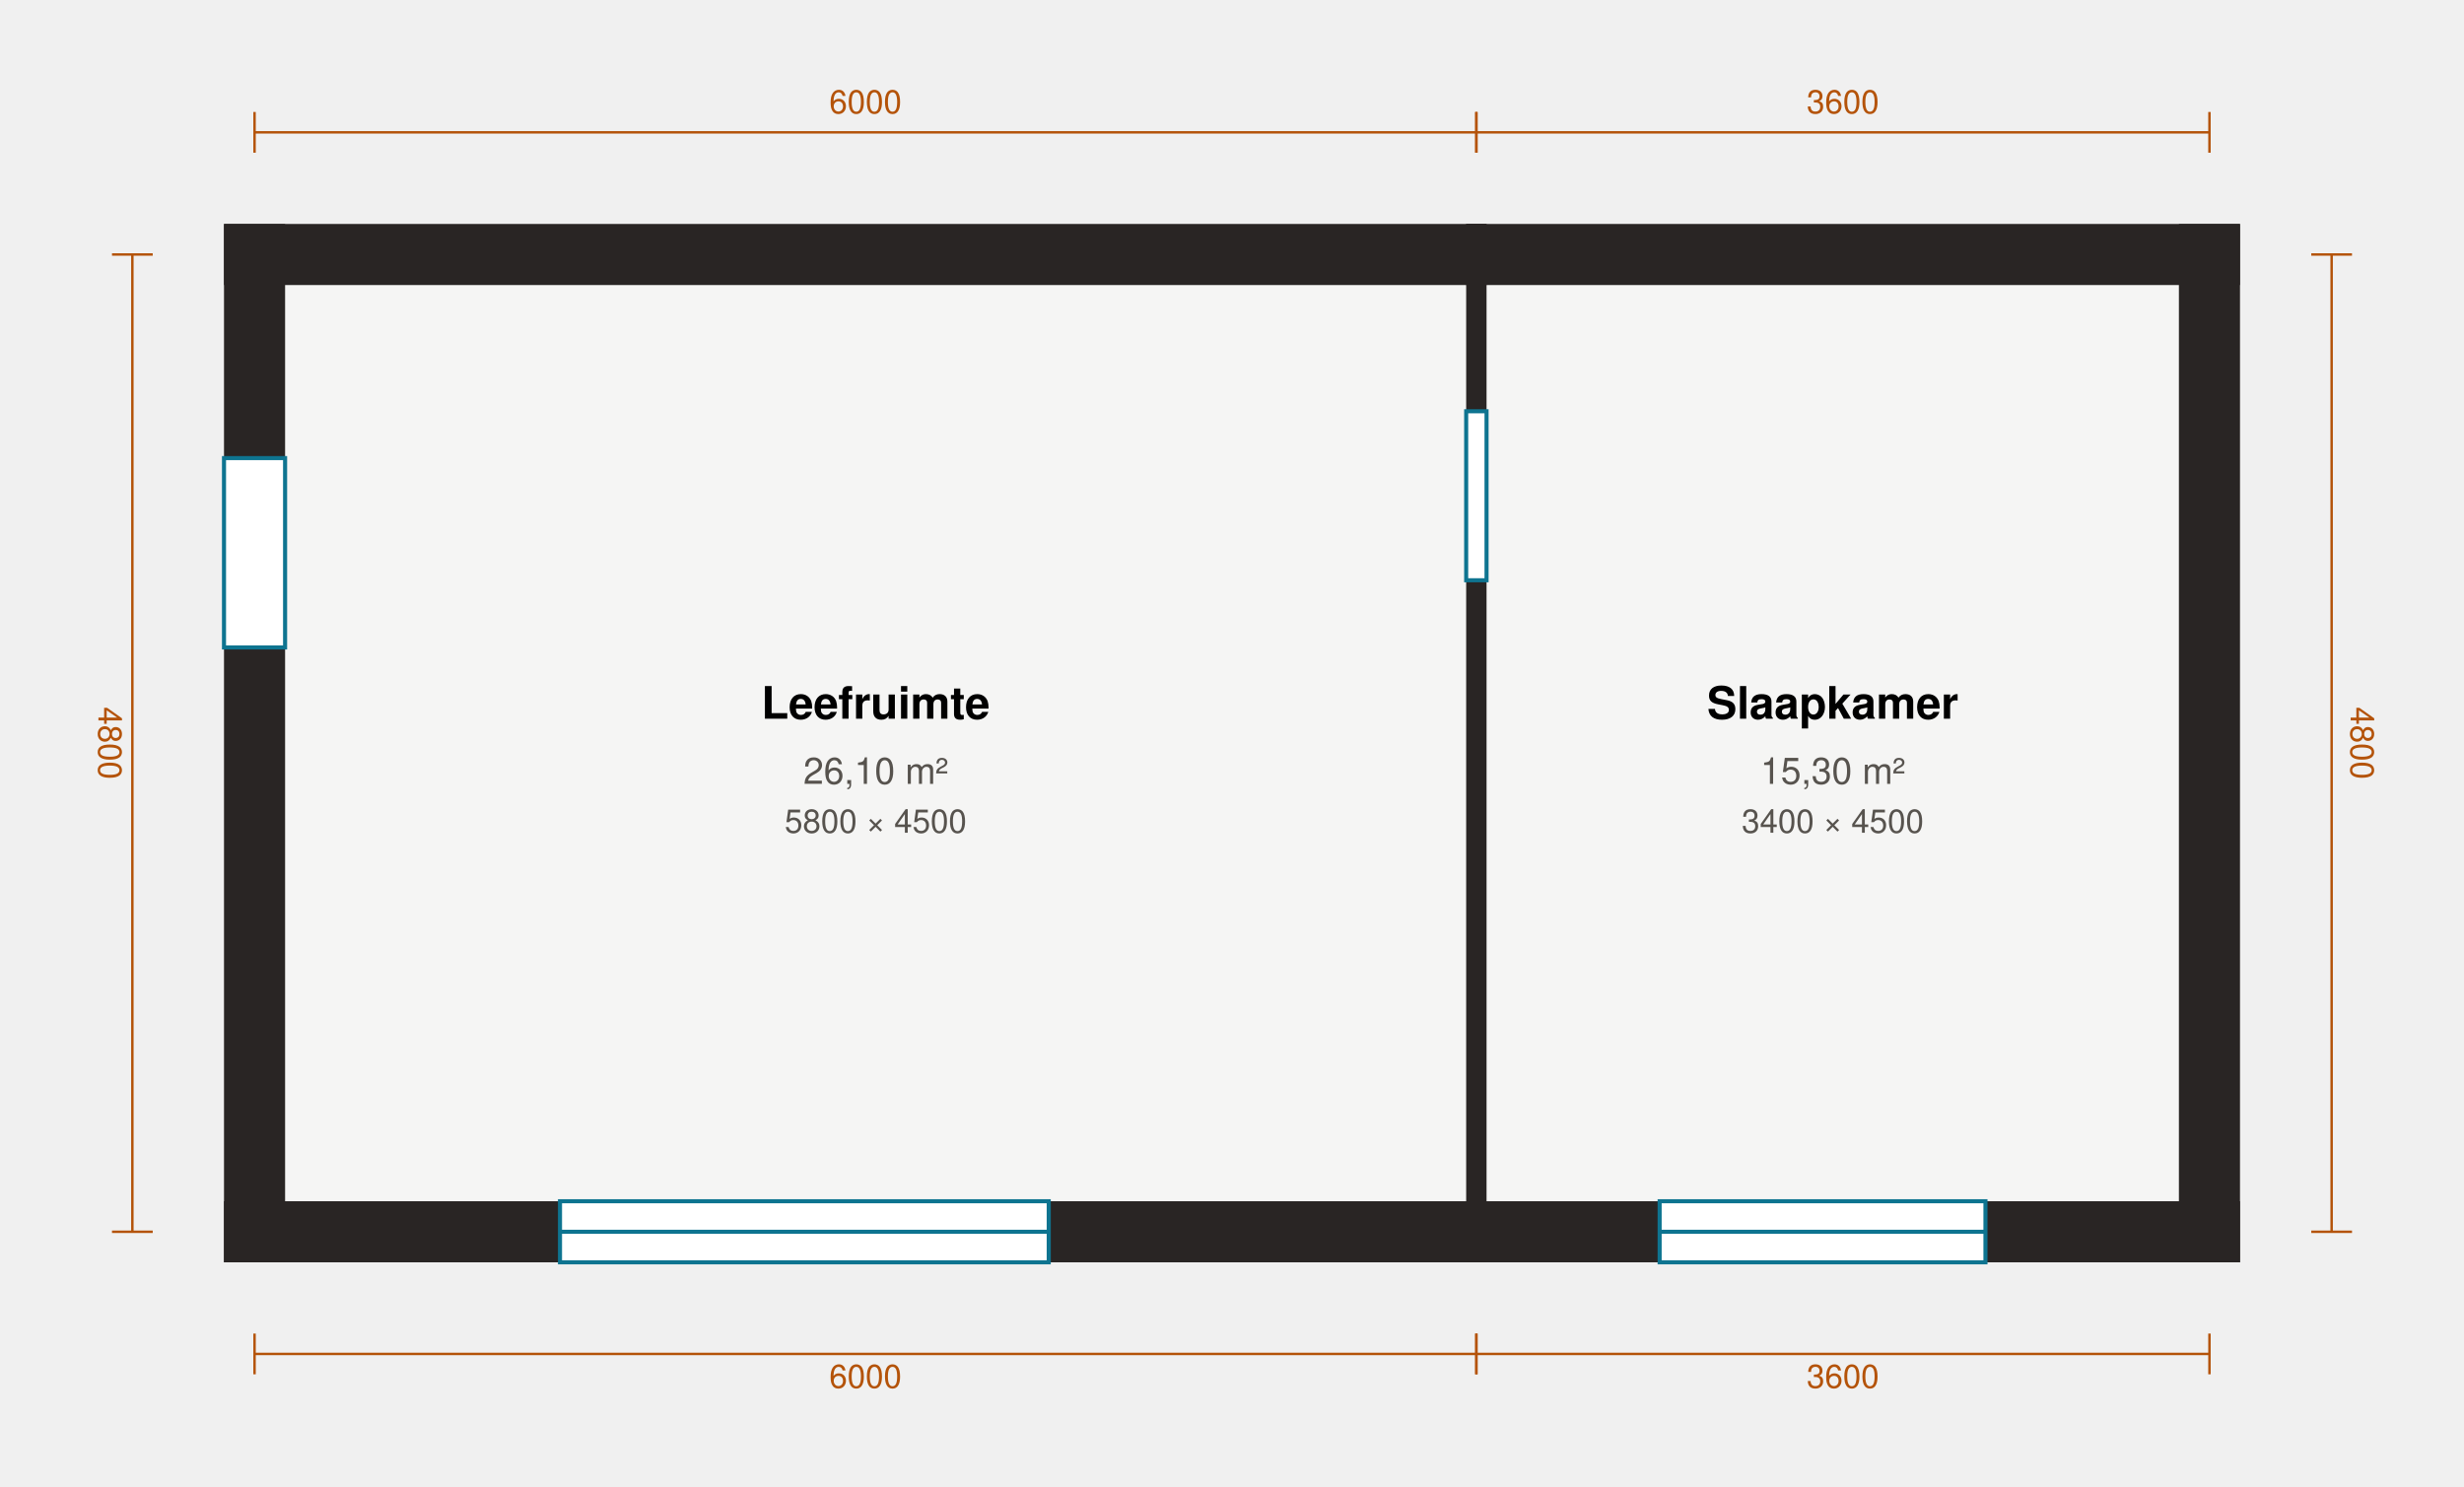
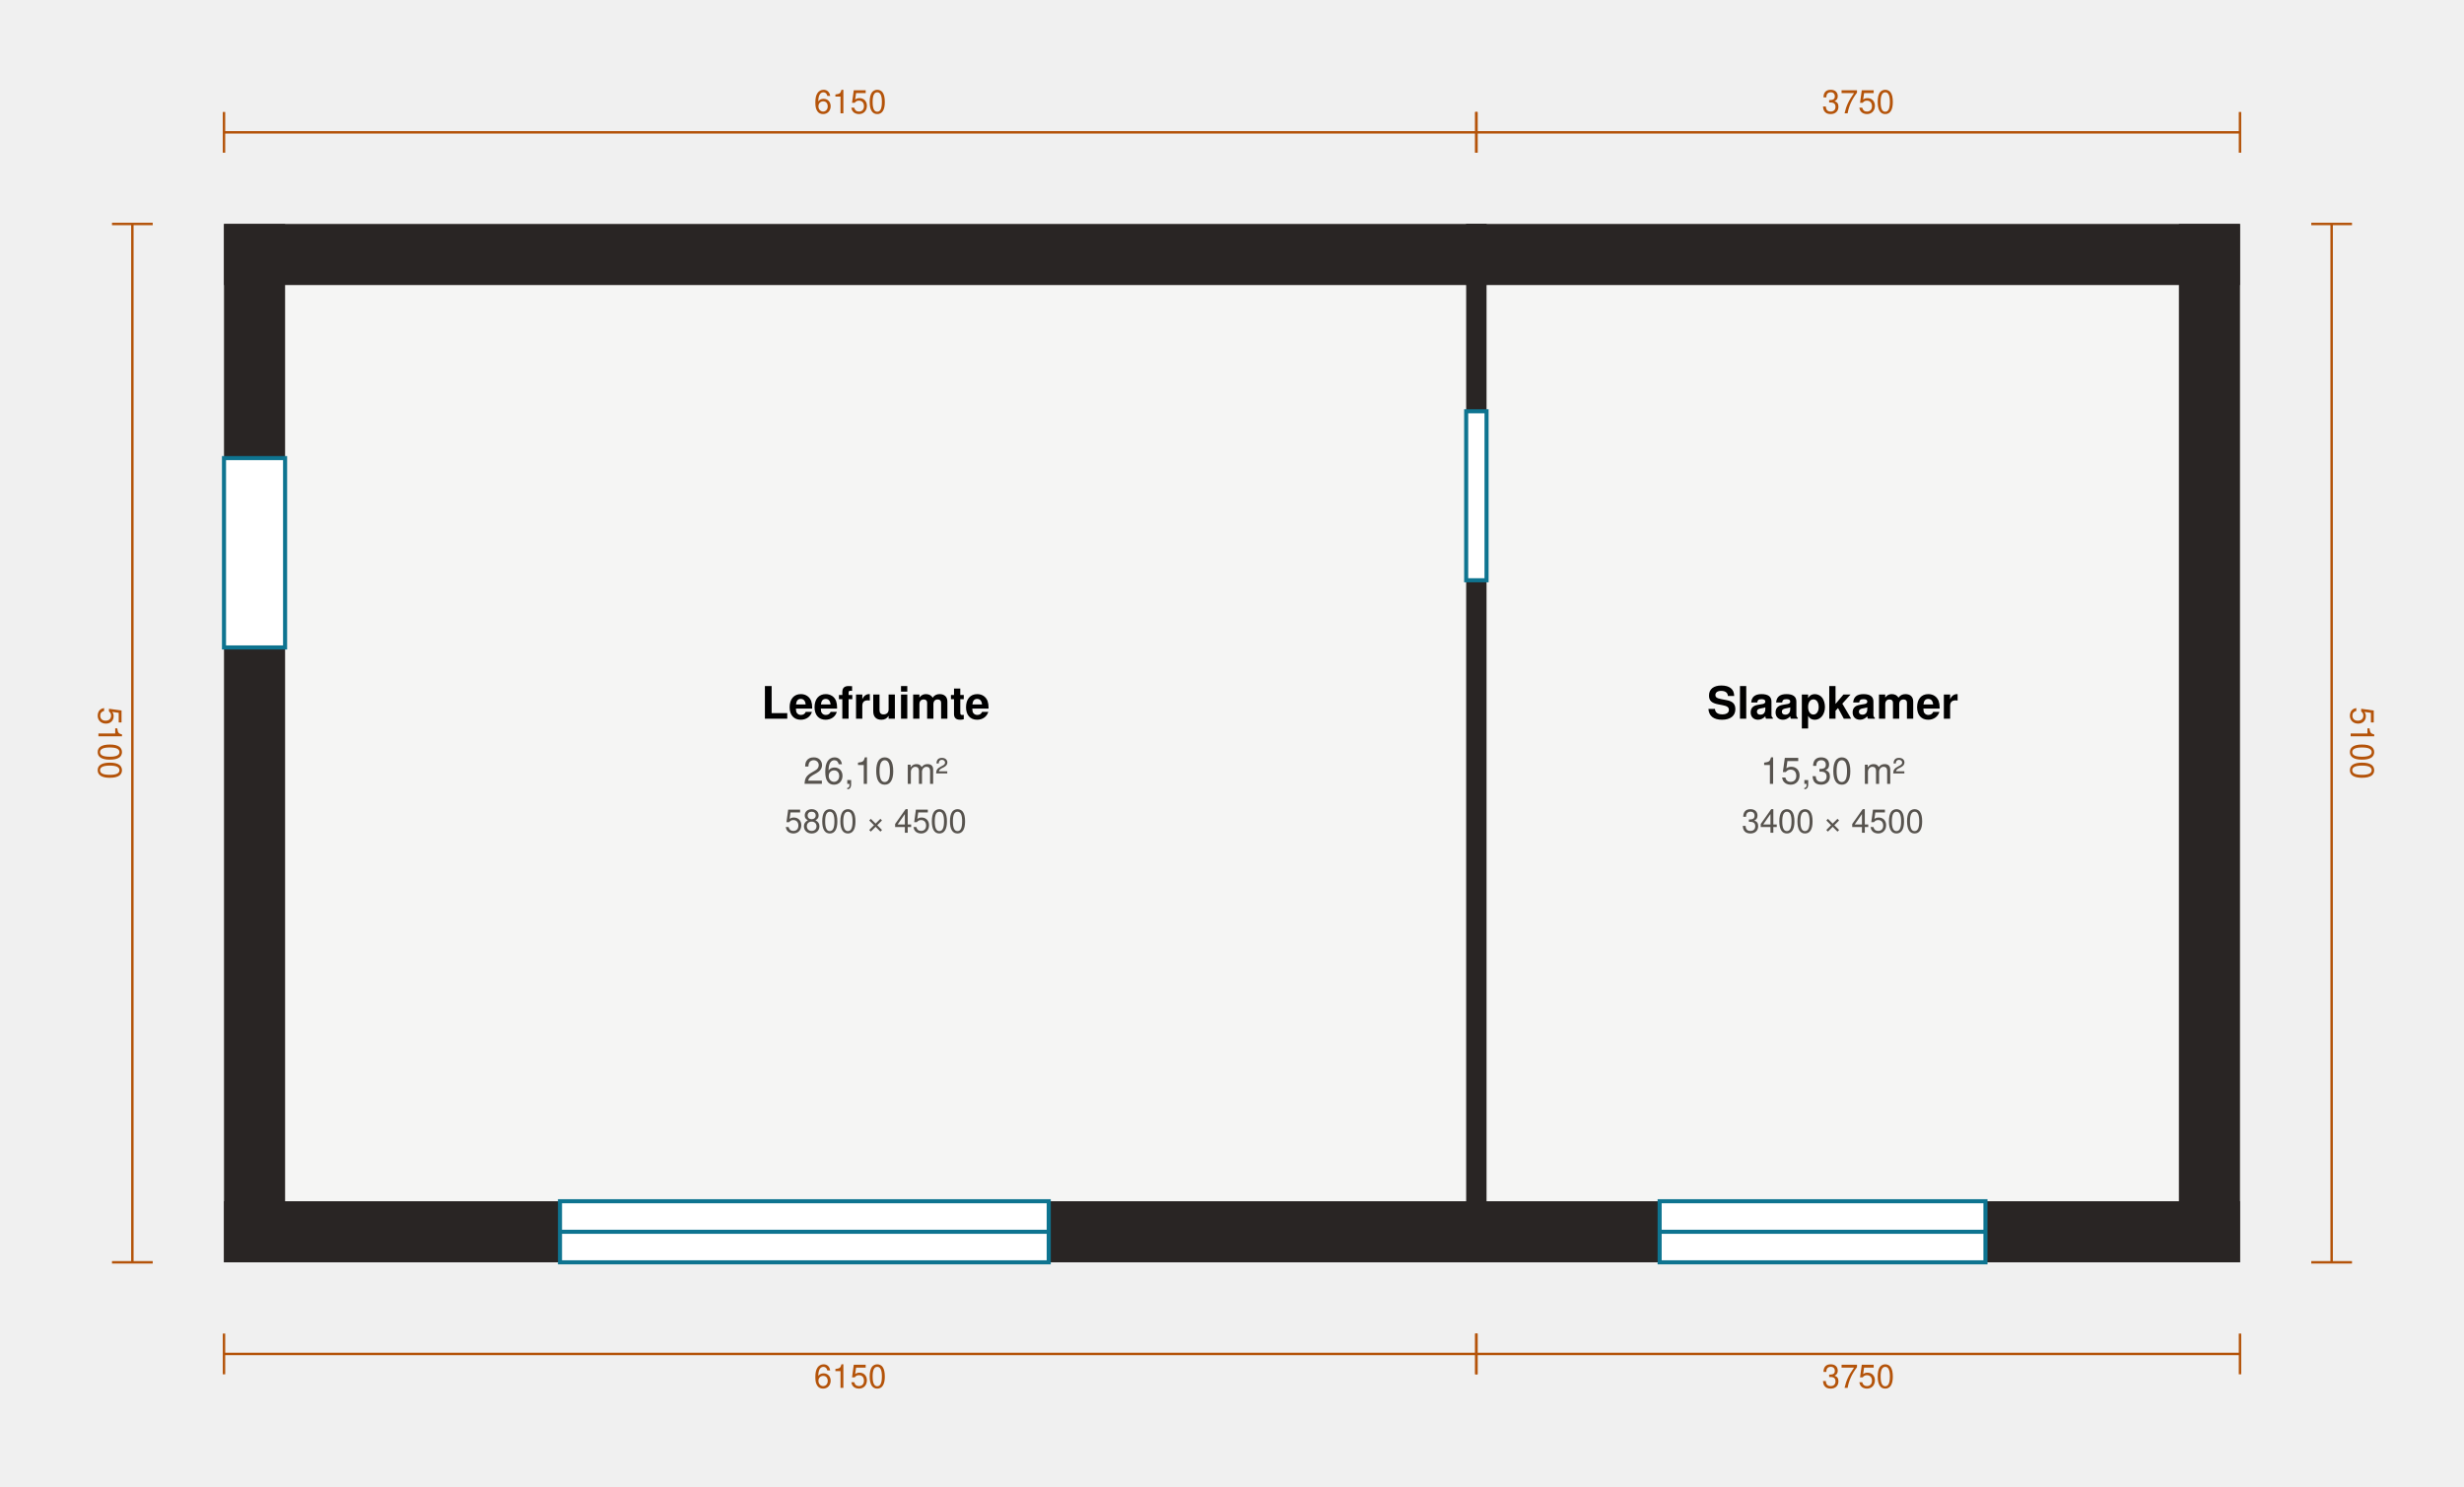
<svg xmlns="http://www.w3.org/2000/svg" viewBox="0 0 12100 7300" font-family="Helvetica, Arial, sans-serif" style="background:#fff">
  <polygon points="1400,5900 7200,5900 7200,1400 1400,1400" fill="#f5f5f4" stroke="none" />
  <text x="4300" y="3530" font-size="220" text-anchor="middle" font-weight="600">Leefruimte</text>
  <text x="4300" y="3850" font-size="180" text-anchor="middle" fill="#57534e">26,10 m²</text>
  <text x="4300" y="4090" font-size="160" text-anchor="middle" fill="#57534e">5800 × 4500</text>
  <polygon points="7300,5900 10700,5900 10700,1400 7300,1400" fill="#f5f5f4" stroke="none" />
  <text x="9000" y="3530" font-size="220" text-anchor="middle" font-weight="600">Slaapkamer</text>
  <text x="9000" y="3850" font-size="180" text-anchor="middle" fill="#57534e">15,30 m²</text>
  <text x="9000" y="4090" font-size="160" text-anchor="middle" fill="#57534e">3400 × 4500</text>
  <polygon points="1100,5900 7300,5900 7300,6200 1100,6200" fill="#292524" />
  <polygon points="7200,5900 11000,5900 11000,6200 7200,6200" fill="#292524" />
  <polygon points="10700,6200 10700,1100 11000,1100 11000,6200" fill="#292524" />
  <polygon points="11000,1400 7200,1400 7200,1100 11000,1100" fill="#292524" />
  <polygon points="7300,1400 1100,1400 1100,1100 7300,1100" fill="#292524" />
  <polygon points="1400,1100 1400,6200 1100,6200 1100,1100" fill="#292524" />
  <polygon points="7200,6200 7200,1100 7300,1100 7300,6200" fill="#292524" />
  <polygon points="2750,5900 5150,5900 5150,6200 2750,6200" fill="#fff" stroke="#0e7490" stroke-width="20" />
  <line x1="2750" y1="6050" x2="5150" y2="6050" stroke="#0e7490" stroke-width="20" />
  <polygon points="8150,5900 9750,5900 9750,6200 8150,6200" fill="#fff" stroke="#0e7490" stroke-width="20" />
  <line x1="8150" y1="6050" x2="9750" y2="6050" stroke="#0e7490" stroke-width="20" />
  <polygon points="1400,2250 1400,3180 1100,3180 1100,2250" fill="#fff" stroke="#0e7490" stroke-width="20" />
  <polygon points="7200,2850 7200,2020 7300,2020 7300,2850" fill="#fff" stroke="#0e7490" stroke-width="20" />
-   <line x1="1250" y1="6650" x2="7250" y2="6650" stroke="#b45309" stroke-width="12" />
-   <line x1="1250" y1="6550" x2="1250" y2="6750" stroke="#b45309" stroke-width="12" />
+   <line x1="1100" y1="6650" x2="7250" y2="6650" stroke="#b45309" stroke-width="12" />
+   <line x1="1100" y1="6550" x2="1100" y2="6750" stroke="#b45309" stroke-width="12" />
  <line x1="7250" y1="6550" x2="7250" y2="6750" stroke="#b45309" stroke-width="12" />
-   <text x="4250" y="6780" font-size="160" text-anchor="middle" dominant-baseline="central" fill="#b45309" transform="rotate(0.0 4250 6780)">6000</text>
-   <line x1="7250" y1="6650" x2="10850" y2="6650" stroke="#b45309" stroke-width="12" />
+   <text x="4175" y="6780" font-size="160" text-anchor="middle" dominant-baseline="central" fill="#b45309" transform="rotate(0.0 4175 6780)">6150</text>
+   <line x1="7250" y1="6650" x2="11000" y2="6650" stroke="#b45309" stroke-width="12" />
  <line x1="7250" y1="6550" x2="7250" y2="6750" stroke="#b45309" stroke-width="12" />
-   <line x1="10850" y1="6550" x2="10850" y2="6750" stroke="#b45309" stroke-width="12" />
-   <text x="9050" y="6780" font-size="160" text-anchor="middle" dominant-baseline="central" fill="#b45309" transform="rotate(0.0 9050 6780)">3600</text>
-   <line x1="11450" y1="6050" x2="11450" y2="1250" stroke="#b45309" stroke-width="12" />
-   <line x1="11350" y1="6050" x2="11550" y2="6050" stroke="#b45309" stroke-width="12" />
-   <line x1="11350" y1="1250" x2="11550" y2="1250" stroke="#b45309" stroke-width="12" />
-   <text x="11580" y="3650" font-size="160" text-anchor="middle" dominant-baseline="central" fill="#b45309" transform="rotate(90.0 11580 3650)">4800</text>
-   <line x1="10850" y1="650" x2="7250" y2="650" stroke="#b45309" stroke-width="12" />
-   <line x1="10850" y1="750" x2="10850" y2="550" stroke="#b45309" stroke-width="12" />
+   <line x1="11000" y1="6550" x2="11000" y2="6750" stroke="#b45309" stroke-width="12" />
+   <text x="9125" y="6780" font-size="160" text-anchor="middle" dominant-baseline="central" fill="#b45309" transform="rotate(0.0 9125 6780)">3750</text>
+   <line x1="11450" y1="6200" x2="11450" y2="1100" stroke="#b45309" stroke-width="12" />
+   <line x1="11350" y1="6200" x2="11550" y2="6200" stroke="#b45309" stroke-width="12" />
+   <line x1="11350" y1="1100" x2="11550" y2="1100" stroke="#b45309" stroke-width="12" />
+   <text x="11580" y="3650" font-size="160" text-anchor="middle" dominant-baseline="central" fill="#b45309" transform="rotate(90.0 11580 3650)">5100</text>
+   <line x1="11000" y1="650" x2="7250" y2="650" stroke="#b45309" stroke-width="12" />
+   <line x1="11000" y1="750" x2="11000" y2="550" stroke="#b45309" stroke-width="12" />
  <line x1="7250" y1="750" x2="7250" y2="550" stroke="#b45309" stroke-width="12" />
-   <text x="9050" y="520" font-size="160" text-anchor="middle" dominant-baseline="central" fill="#b45309" transform="rotate(0.0 9050 520)">3600</text>
-   <line x1="7250" y1="650" x2="1250" y2="650" stroke="#b45309" stroke-width="12" />
+   <text x="9125" y="520" font-size="160" text-anchor="middle" dominant-baseline="central" fill="#b45309" transform="rotate(0.0 9125 520)">3750</text>
+   <line x1="7250" y1="650" x2="1100" y2="650" stroke="#b45309" stroke-width="12" />
  <line x1="7250" y1="750" x2="7250" y2="550" stroke="#b45309" stroke-width="12" />
-   <line x1="1250" y1="750" x2="1250" y2="550" stroke="#b45309" stroke-width="12" />
-   <text x="4250" y="520" font-size="160" text-anchor="middle" dominant-baseline="central" fill="#b45309" transform="rotate(0.0 4250 520)">6000</text>
-   <line x1="650" y1="1250" x2="650" y2="6050" stroke="#b45309" stroke-width="12" />
-   <line x1="750" y1="1250" x2="550" y2="1250" stroke="#b45309" stroke-width="12" />
-   <line x1="750" y1="6050" x2="550" y2="6050" stroke="#b45309" stroke-width="12" />
-   <text x="520" y="3650" font-size="160" text-anchor="middle" dominant-baseline="central" fill="#b45309" transform="rotate(90.0 520 3650)">4800</text>
+   <line x1="1100" y1="750" x2="1100" y2="550" stroke="#b45309" stroke-width="12" />
+   <text x="4175" y="520" font-size="160" text-anchor="middle" dominant-baseline="central" fill="#b45309" transform="rotate(0.0 4175 520)">6150</text>
+   <line x1="650" y1="1100" x2="650" y2="6200" stroke="#b45309" stroke-width="12" />
+   <line x1="750" y1="1100" x2="550" y2="1100" stroke="#b45309" stroke-width="12" />
+   <line x1="750" y1="6200" x2="550" y2="6200" stroke="#b45309" stroke-width="12" />
+   <text x="520" y="3650" font-size="160" text-anchor="middle" dominant-baseline="central" fill="#b45309" transform="rotate(90.0 520 3650)">5100</text>
</svg>
